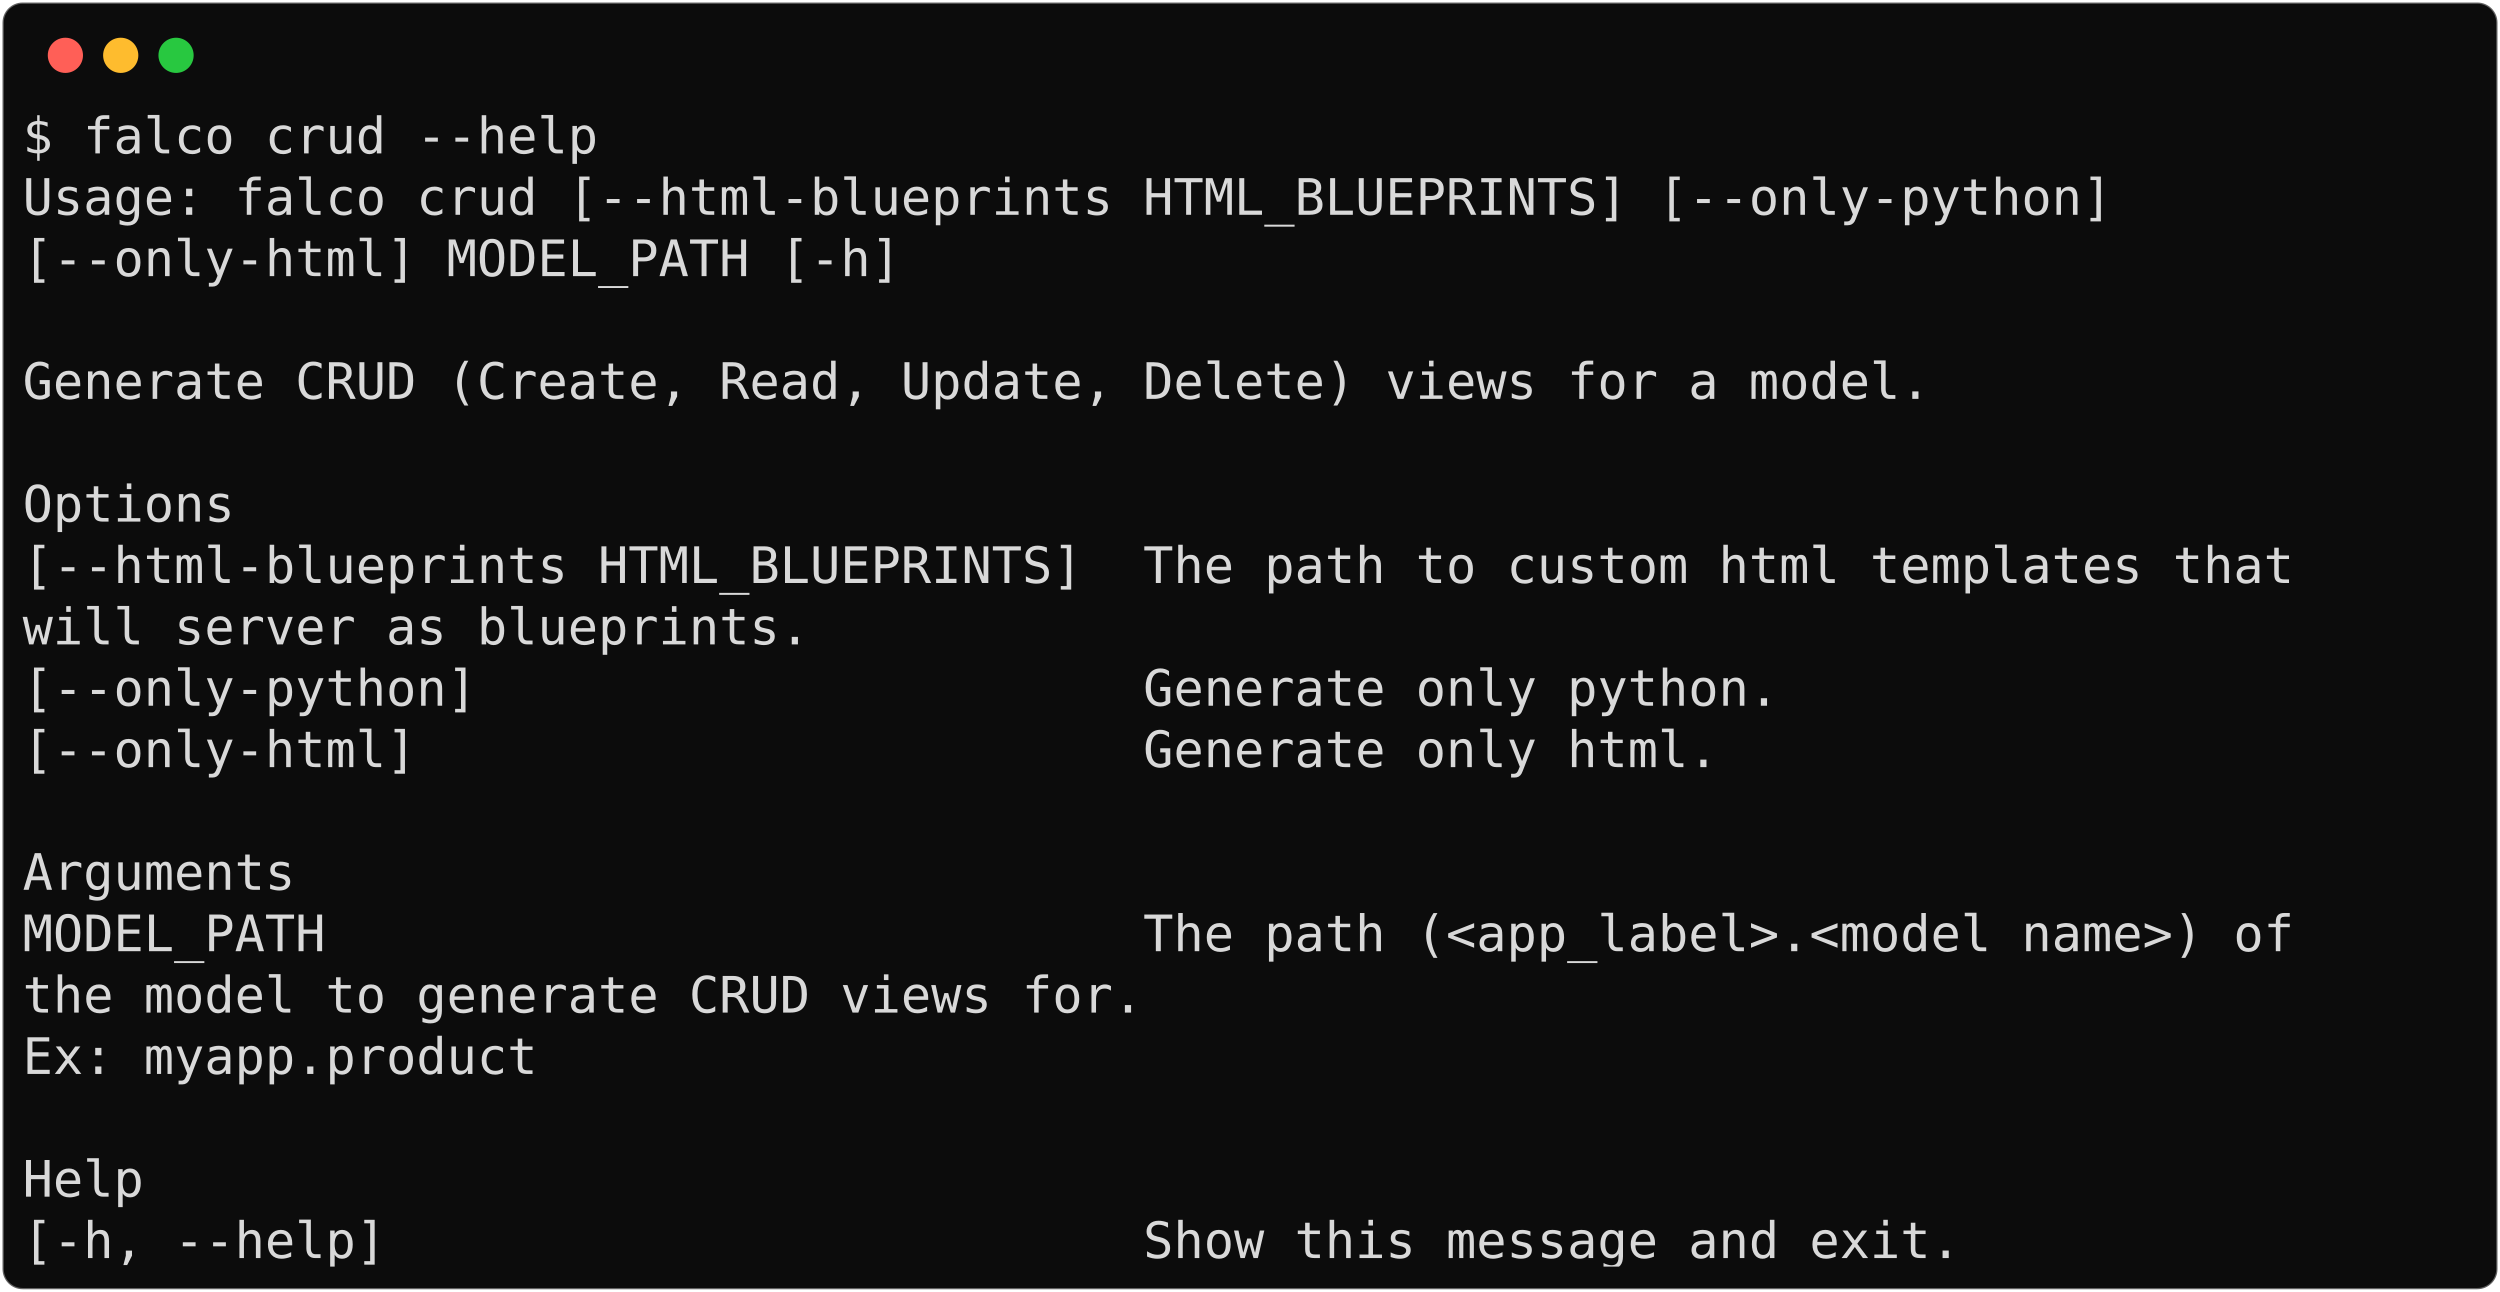
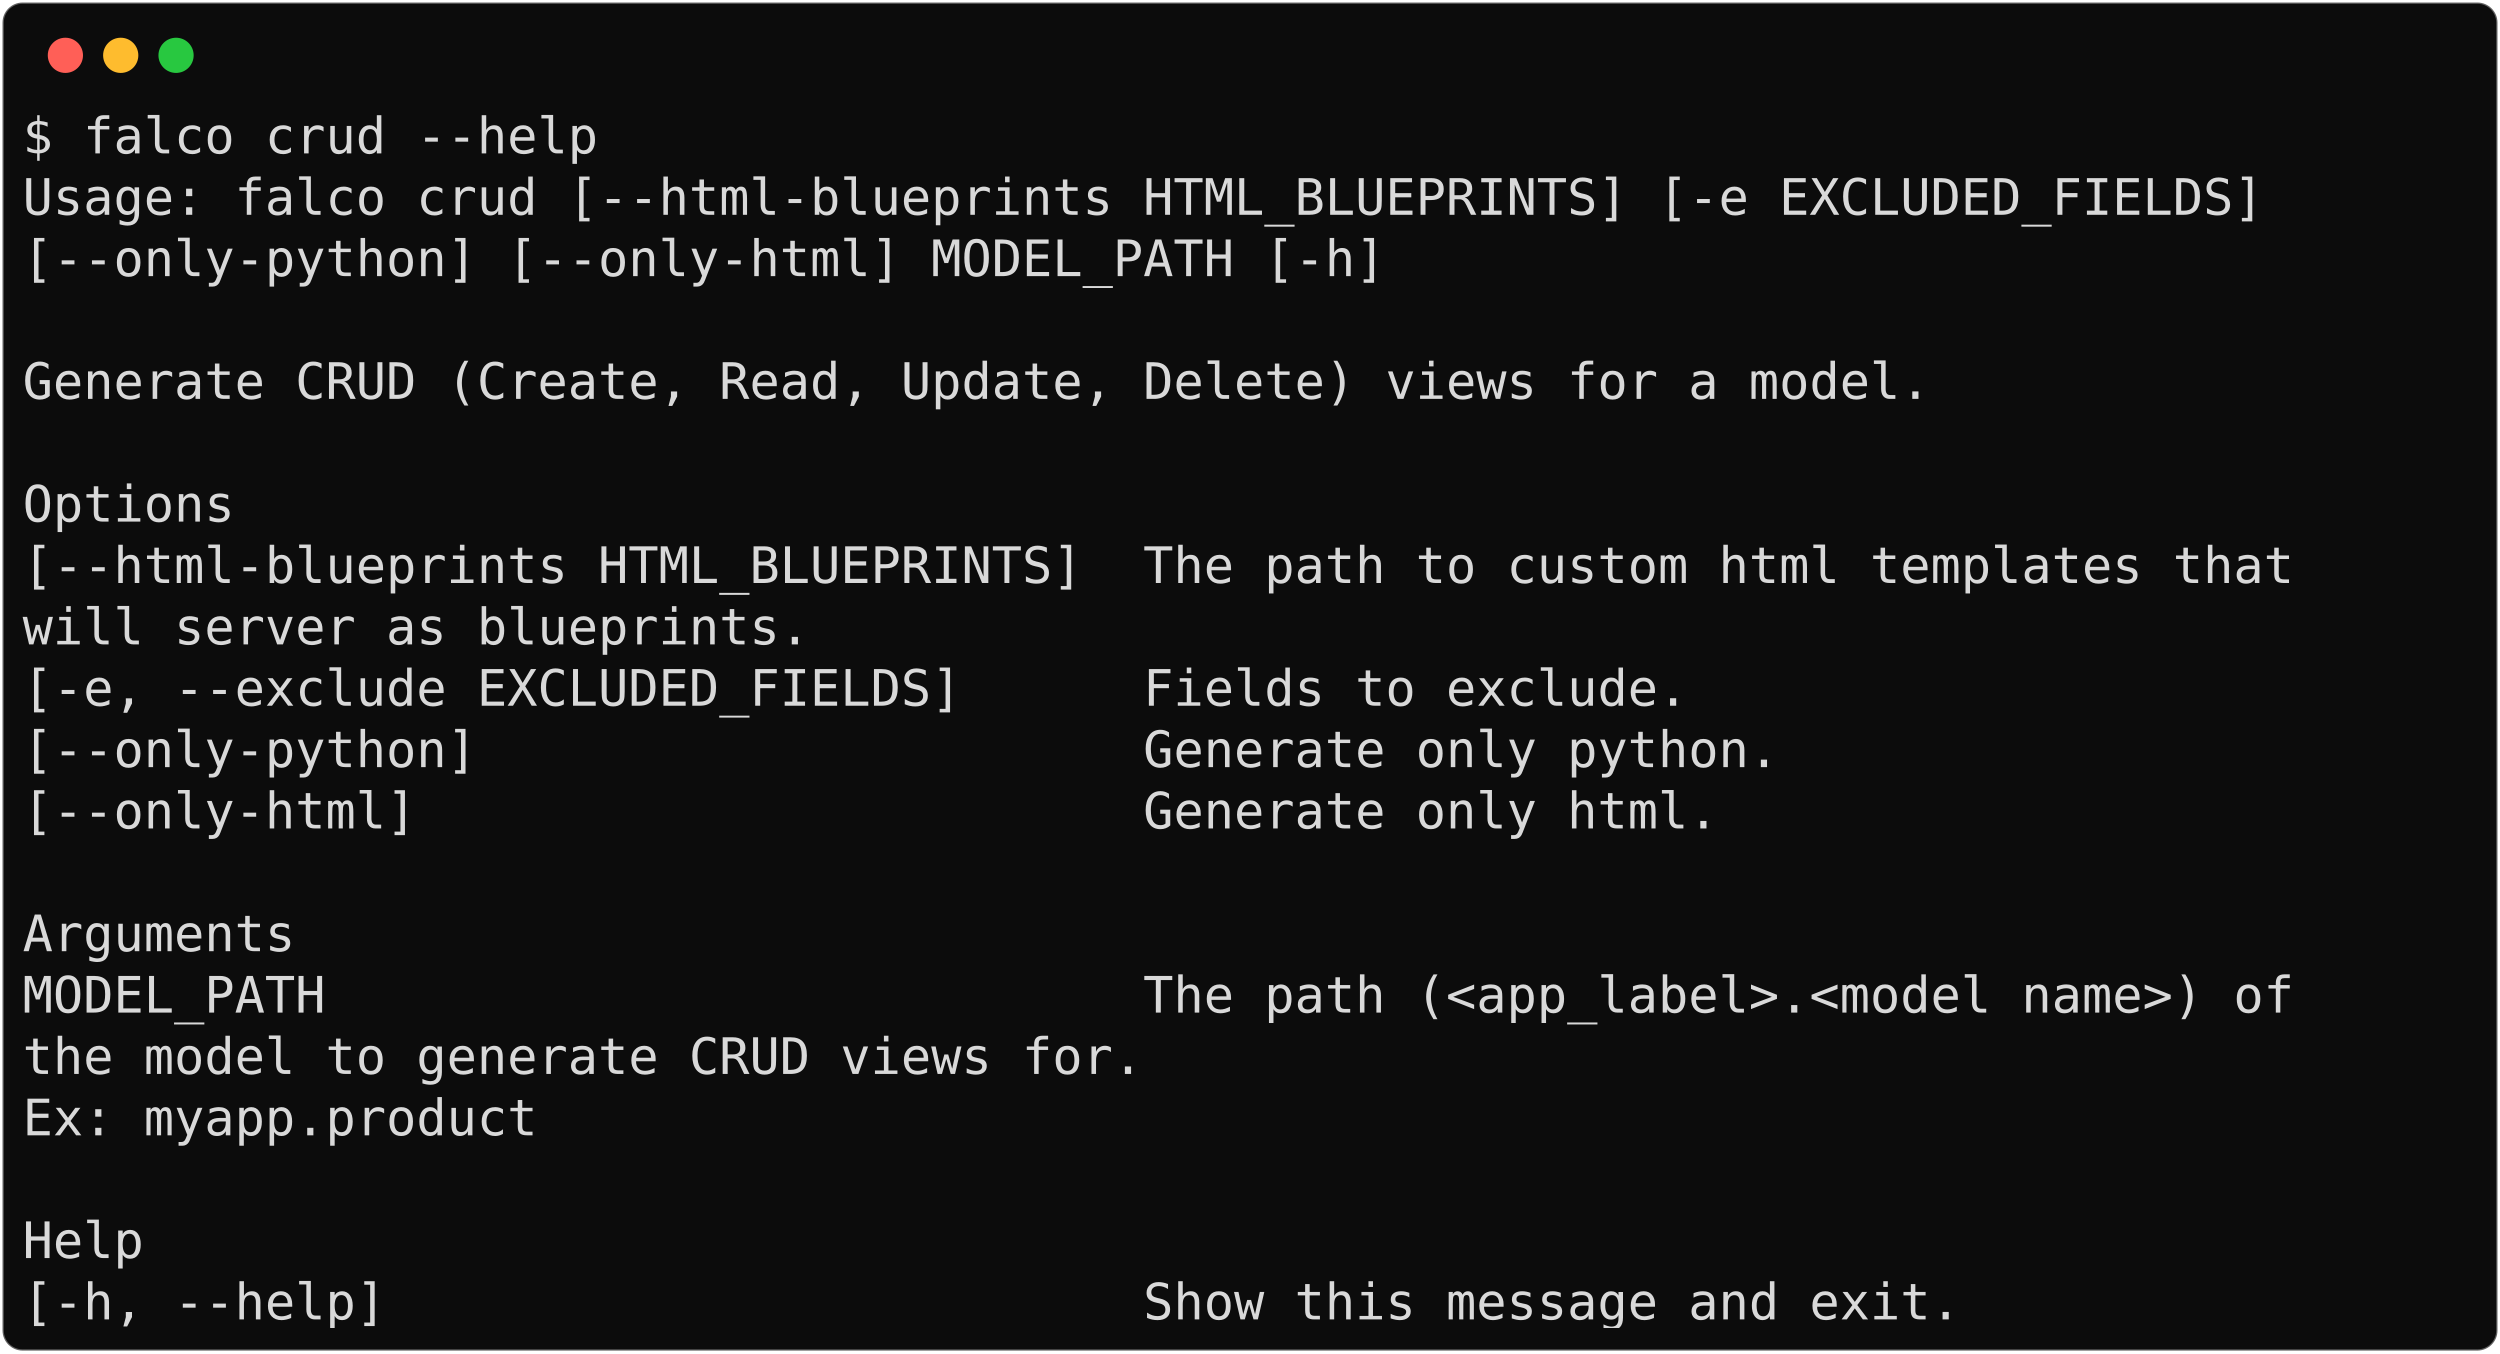
- <svg xmlns="http://www.w3.org/2000/svg" class="rich-terminal" viewBox="0 0 994 513.6">
+ <svg xmlns="http://www.w3.org/2000/svg" class="rich-terminal" viewBox="0 0 994 538.0">
  <style>

    @font-face {
        font-family: "Fira Code";
        src: local("FiraCode-Regular"),
                url("https://cdnjs.cloudflare.com/ajax/libs/firacode/6.2.0/woff2/FiraCode-Regular.woff2") format("woff2"),
                url("https://cdnjs.cloudflare.com/ajax/libs/firacode/6.2.0/woff/FiraCode-Regular.woff") format("woff");
        font-style: normal;
        font-weight: 400;
    }
    @font-face {
        font-family: "Fira Code";
        src: local("FiraCode-Bold"),
                url("https://cdnjs.cloudflare.com/ajax/libs/firacode/6.2.0/woff2/FiraCode-Bold.woff2") format("woff2"),
                url("https://cdnjs.cloudflare.com/ajax/libs/firacode/6.2.0/woff/FiraCode-Bold.woff") format("woff");
        font-style: bold;
        font-weight: 700;
    }

-     .terminal-2594285749-matrix {
+     .terminal-595184161-matrix {
        font-family: Fira Code, monospace;
        font-size: 20px;
        line-height: 24.4px;
        font-variant-east-asian: full-width;
    }

-     .terminal-2594285749-title {
+     .terminal-595184161-title {
        font-size: 18px;
        font-weight: bold;
        font-family: arial;
    }

-     .terminal-2594285749-r1 { fill: #d9d9d9 }
+     .terminal-595184161-r1 { fill: #d9d9d9 }
    </style>
  <defs>
-     <clipPath id="terminal-2594285749-clip-terminal">
-       <rect x="0" y="0" width="975.0" height="462.6" />
+     <clipPath id="terminal-595184161-clip-terminal">
+       <rect x="0" y="0" width="975.0" height="487.0" />
    </clipPath>
-     <clipPath id="terminal-2594285749-line-0">
+     <clipPath id="terminal-595184161-line-0">
      <rect x="0" y="1.5" width="976" height="24.65" />
    </clipPath>
-     <clipPath id="terminal-2594285749-line-1">
+     <clipPath id="terminal-595184161-line-1">
      <rect x="0" y="25.9" width="976" height="24.65" />
    </clipPath>
-     <clipPath id="terminal-2594285749-line-2">
+     <clipPath id="terminal-595184161-line-2">
      <rect x="0" y="50.3" width="976" height="24.65" />
    </clipPath>
-     <clipPath id="terminal-2594285749-line-3">
+     <clipPath id="terminal-595184161-line-3">
      <rect x="0" y="74.7" width="976" height="24.65" />
    </clipPath>
-     <clipPath id="terminal-2594285749-line-4">
+     <clipPath id="terminal-595184161-line-4">
      <rect x="0" y="99.1" width="976" height="24.65" />
    </clipPath>
-     <clipPath id="terminal-2594285749-line-5">
+     <clipPath id="terminal-595184161-line-5">
      <rect x="0" y="123.5" width="976" height="24.65" />
    </clipPath>
-     <clipPath id="terminal-2594285749-line-6">
+     <clipPath id="terminal-595184161-line-6">
      <rect x="0" y="147.9" width="976" height="24.65" />
    </clipPath>
-     <clipPath id="terminal-2594285749-line-7">
+     <clipPath id="terminal-595184161-line-7">
      <rect x="0" y="172.3" width="976" height="24.65" />
    </clipPath>
-     <clipPath id="terminal-2594285749-line-8">
+     <clipPath id="terminal-595184161-line-8">
      <rect x="0" y="196.7" width="976" height="24.65" />
    </clipPath>
-     <clipPath id="terminal-2594285749-line-9">
+     <clipPath id="terminal-595184161-line-9">
      <rect x="0" y="221.1" width="976" height="24.65" />
    </clipPath>
-     <clipPath id="terminal-2594285749-line-10">
+     <clipPath id="terminal-595184161-line-10">
      <rect x="0" y="245.5" width="976" height="24.65" />
    </clipPath>
-     <clipPath id="terminal-2594285749-line-11">
+     <clipPath id="terminal-595184161-line-11">
      <rect x="0" y="269.9" width="976" height="24.65" />
    </clipPath>
-     <clipPath id="terminal-2594285749-line-12">
+     <clipPath id="terminal-595184161-line-12">
      <rect x="0" y="294.3" width="976" height="24.65" />
    </clipPath>
-     <clipPath id="terminal-2594285749-line-13">
+     <clipPath id="terminal-595184161-line-13">
      <rect x="0" y="318.7" width="976" height="24.65" />
    </clipPath>
-     <clipPath id="terminal-2594285749-line-14">
+     <clipPath id="terminal-595184161-line-14">
      <rect x="0" y="343.1" width="976" height="24.65" />
    </clipPath>
-     <clipPath id="terminal-2594285749-line-15">
+     <clipPath id="terminal-595184161-line-15">
      <rect x="0" y="367.5" width="976" height="24.65" />
    </clipPath>
-     <clipPath id="terminal-2594285749-line-16">
+     <clipPath id="terminal-595184161-line-16">
      <rect x="0" y="391.9" width="976" height="24.65" />
    </clipPath>
-     <clipPath id="terminal-2594285749-line-17">
+     <clipPath id="terminal-595184161-line-17">
      <rect x="0" y="416.3" width="976" height="24.65" />
    </clipPath>
+     <clipPath id="terminal-595184161-line-18">
+       <rect x="0" y="440.7" width="976" height="24.65" />
+     </clipPath>
  </defs>
-   <rect fill="#0c0c0c" stroke="rgba(255,255,255,0.35)" stroke-width="1" x="1" y="1" width="992" height="511.6" rx="8" />
+   <rect fill="#0c0c0c" stroke="rgba(255,255,255,0.35)" stroke-width="1" x="1" y="1" width="992" height="536" rx="8" />
  <g transform="translate(26,22)">
    <circle cx="0" cy="0" r="7" fill="#ff5f57" />
    <circle cx="22" cy="0" r="7" fill="#febc2e" />
    <circle cx="44" cy="0" r="7" fill="#28c840" />
  </g>
-   <g transform="translate(9, 41)" clip-path="url(#terminal-2594285749-clip-terminal)">
-     <g class="terminal-2594285749-matrix">
-       <text class="terminal-2594285749-r1" x="0" y="20" textLength="231.8" clip-path="url(#terminal-2594285749-line-0)">$ falco crud --help</text>
-       <text class="terminal-2594285749-r1" x="976" y="20" textLength="12.2" clip-path="url(#terminal-2594285749-line-0)">
+   <g transform="translate(9, 41)" clip-path="url(#terminal-595184161-clip-terminal)">
+     <g class="terminal-595184161-matrix">
+       <text class="terminal-595184161-r1" x="0" y="20" textLength="231.8" clip-path="url(#terminal-595184161-line-0)">$ falco crud --help</text>
+       <text class="terminal-595184161-r1" x="976" y="20" textLength="12.2" clip-path="url(#terminal-595184161-line-0)">
</text>
-       <text class="terminal-2594285749-r1" x="0" y="44.4" textLength="854" clip-path="url(#terminal-2594285749-line-1)">Usage: falco crud [--html-blueprints HTML_BLUEPRINTS] [--only-python] </text>
-       <text class="terminal-2594285749-r1" x="976" y="44.4" textLength="12.2" clip-path="url(#terminal-2594285749-line-1)">
+       <text class="terminal-595184161-r1" x="0" y="44.4" textLength="915" clip-path="url(#terminal-595184161-line-1)">Usage: falco crud [--html-blueprints HTML_BLUEPRINTS] [-e EXCLUDED_FIELDS] </text>
+       <text class="terminal-595184161-r1" x="976" y="44.4" textLength="12.2" clip-path="url(#terminal-595184161-line-1)">
</text>
-       <text class="terminal-2594285749-r1" x="0" y="68.8" textLength="353.8" clip-path="url(#terminal-2594285749-line-2)">[--only-html] MODEL_PATH [-h]</text>
-       <text class="terminal-2594285749-r1" x="976" y="68.8" textLength="12.2" clip-path="url(#terminal-2594285749-line-2)">
+       <text class="terminal-595184161-r1" x="0" y="68.8" textLength="549" clip-path="url(#terminal-595184161-line-2)">[--only-python] [--only-html] MODEL_PATH [-h]</text>
+       <text class="terminal-595184161-r1" x="976" y="68.8" textLength="12.2" clip-path="url(#terminal-595184161-line-2)">
</text>
-       <text class="terminal-2594285749-r1" x="976" y="93.2" textLength="12.2" clip-path="url(#terminal-2594285749-line-3)">
+       <text class="terminal-595184161-r1" x="976" y="93.2" textLength="12.2" clip-path="url(#terminal-595184161-line-3)">
</text>
-       <text class="terminal-2594285749-r1" x="0" y="117.6" textLength="976" clip-path="url(#terminal-2594285749-line-4)">  Generate CRUD (Create, Read, Update, Delete) views for a model.               </text>
-       <text class="terminal-2594285749-r1" x="976" y="117.6" textLength="12.2" clip-path="url(#terminal-2594285749-line-4)">
+       <text class="terminal-595184161-r1" x="0" y="117.6" textLength="976" clip-path="url(#terminal-595184161-line-4)">  Generate CRUD (Create, Read, Update, Delete) views for a model.               </text>
+       <text class="terminal-595184161-r1" x="976" y="117.6" textLength="12.2" clip-path="url(#terminal-595184161-line-4)">
</text>
-       <text class="terminal-2594285749-r1" x="976" y="142" textLength="12.2" clip-path="url(#terminal-2594285749-line-5)">
+       <text class="terminal-595184161-r1" x="976" y="142" textLength="12.2" clip-path="url(#terminal-595184161-line-5)">
</text>
-       <text class="terminal-2594285749-r1" x="0" y="166.4" textLength="976" clip-path="url(#terminal-2594285749-line-6)">  Options                                                                       </text>
-       <text class="terminal-2594285749-r1" x="976" y="166.4" textLength="12.2" clip-path="url(#terminal-2594285749-line-6)">
+       <text class="terminal-595184161-r1" x="0" y="166.4" textLength="976" clip-path="url(#terminal-595184161-line-6)">  Options                                                                       </text>
+       <text class="terminal-595184161-r1" x="976" y="166.4" textLength="12.2" clip-path="url(#terminal-595184161-line-6)">
</text>
-       <text class="terminal-2594285749-r1" x="0" y="190.8" textLength="976" clip-path="url(#terminal-2594285749-line-7)">    [--html-blueprints HTML_BLUEPRINTS]  The path to custom html templates that </text>
-       <text class="terminal-2594285749-r1" x="976" y="190.8" textLength="12.2" clip-path="url(#terminal-2594285749-line-7)">
+       <text class="terminal-595184161-r1" x="0" y="190.8" textLength="976" clip-path="url(#terminal-595184161-line-7)">    [--html-blueprints HTML_BLUEPRINTS]  The path to custom html templates that </text>
+       <text class="terminal-595184161-r1" x="976" y="190.8" textLength="12.2" clip-path="url(#terminal-595184161-line-7)">
</text>
-       <text class="terminal-2594285749-r1" x="0" y="215.2" textLength="976" clip-path="url(#terminal-2594285749-line-8)">                                         will server as blueprints.             </text>
-       <text class="terminal-2594285749-r1" x="976" y="215.2" textLength="12.2" clip-path="url(#terminal-2594285749-line-8)">
+       <text class="terminal-595184161-r1" x="0" y="215.2" textLength="976" clip-path="url(#terminal-595184161-line-8)">                                         will server as blueprints.             </text>
+       <text class="terminal-595184161-r1" x="976" y="215.2" textLength="12.2" clip-path="url(#terminal-595184161-line-8)">
</text>
-       <text class="terminal-2594285749-r1" x="0" y="239.6" textLength="976" clip-path="url(#terminal-2594285749-line-9)">    [--only-python]                      Generate only python.                  </text>
-       <text class="terminal-2594285749-r1" x="976" y="239.6" textLength="12.2" clip-path="url(#terminal-2594285749-line-9)">
+       <text class="terminal-595184161-r1" x="0" y="239.6" textLength="976" clip-path="url(#terminal-595184161-line-9)">    [-e, --exclude EXCLUDED_FIELDS]      Fields to exclude.                     </text>
+       <text class="terminal-595184161-r1" x="976" y="239.6" textLength="12.2" clip-path="url(#terminal-595184161-line-9)">
</text>
-       <text class="terminal-2594285749-r1" x="0" y="264" textLength="976" clip-path="url(#terminal-2594285749-line-10)">    [--only-html]                        Generate only html.                    </text>
-       <text class="terminal-2594285749-r1" x="976" y="264" textLength="12.2" clip-path="url(#terminal-2594285749-line-10)">
+       <text class="terminal-595184161-r1" x="0" y="264" textLength="976" clip-path="url(#terminal-595184161-line-10)">    [--only-python]                      Generate only python.                  </text>
+       <text class="terminal-595184161-r1" x="976" y="264" textLength="12.2" clip-path="url(#terminal-595184161-line-10)">
</text>
-       <text class="terminal-2594285749-r1" x="976" y="288.4" textLength="12.2" clip-path="url(#terminal-2594285749-line-11)">
+       <text class="terminal-595184161-r1" x="0" y="288.4" textLength="976" clip-path="url(#terminal-595184161-line-11)">    [--only-html]                        Generate only html.                    </text>
+       <text class="terminal-595184161-r1" x="976" y="288.4" textLength="12.2" clip-path="url(#terminal-595184161-line-11)">
</text>
-       <text class="terminal-2594285749-r1" x="0" y="312.8" textLength="976" clip-path="url(#terminal-2594285749-line-12)">  Arguments                                                                     </text>
-       <text class="terminal-2594285749-r1" x="976" y="312.8" textLength="12.2" clip-path="url(#terminal-2594285749-line-12)">
+       <text class="terminal-595184161-r1" x="976" y="312.8" textLength="12.2" clip-path="url(#terminal-595184161-line-12)">
</text>
-       <text class="terminal-2594285749-r1" x="0" y="337.2" textLength="976" clip-path="url(#terminal-2594285749-line-13)">    MODEL_PATH                           The path (&lt;app_label&gt;.&lt;model name&gt;) of </text>
-       <text class="terminal-2594285749-r1" x="976" y="337.2" textLength="12.2" clip-path="url(#terminal-2594285749-line-13)">
+       <text class="terminal-595184161-r1" x="0" y="337.2" textLength="976" clip-path="url(#terminal-595184161-line-13)">  Arguments                                                                     </text>
+       <text class="terminal-595184161-r1" x="976" y="337.2" textLength="12.2" clip-path="url(#terminal-595184161-line-13)">
</text>
-       <text class="terminal-2594285749-r1" x="0" y="361.6" textLength="976" clip-path="url(#terminal-2594285749-line-14)">                                         the model to generate CRUD views for.  </text>
-       <text class="terminal-2594285749-r1" x="976" y="361.6" textLength="12.2" clip-path="url(#terminal-2594285749-line-14)">
+       <text class="terminal-595184161-r1" x="0" y="361.6" textLength="976" clip-path="url(#terminal-595184161-line-14)">    MODEL_PATH                           The path (&lt;app_label&gt;.&lt;model name&gt;) of </text>
+       <text class="terminal-595184161-r1" x="976" y="361.6" textLength="12.2" clip-path="url(#terminal-595184161-line-14)">
</text>
-       <text class="terminal-2594285749-r1" x="0" y="386" textLength="976" clip-path="url(#terminal-2594285749-line-15)">                                         Ex: myapp.product                      </text>
-       <text class="terminal-2594285749-r1" x="976" y="386" textLength="12.2" clip-path="url(#terminal-2594285749-line-15)">
+       <text class="terminal-595184161-r1" x="0" y="386" textLength="976" clip-path="url(#terminal-595184161-line-15)">                                         the model to generate CRUD views for.  </text>
+       <text class="terminal-595184161-r1" x="976" y="386" textLength="12.2" clip-path="url(#terminal-595184161-line-15)">
</text>
-       <text class="terminal-2594285749-r1" x="976" y="410.4" textLength="12.2" clip-path="url(#terminal-2594285749-line-16)">
+       <text class="terminal-595184161-r1" x="0" y="410.4" textLength="976" clip-path="url(#terminal-595184161-line-16)">                                         Ex: myapp.product                      </text>
+       <text class="terminal-595184161-r1" x="976" y="410.4" textLength="12.2" clip-path="url(#terminal-595184161-line-16)">
</text>
-       <text class="terminal-2594285749-r1" x="0" y="434.8" textLength="976" clip-path="url(#terminal-2594285749-line-17)">  Help                                                                          </text>
-       <text class="terminal-2594285749-r1" x="976" y="434.8" textLength="12.2" clip-path="url(#terminal-2594285749-line-17)">
+       <text class="terminal-595184161-r1" x="976" y="434.8" textLength="12.2" clip-path="url(#terminal-595184161-line-17)">
</text>
-       <text class="terminal-2594285749-r1" x="0" y="459.2" textLength="829.6" clip-path="url(#terminal-2594285749-line-18)">    [-h, --help]                         Show this message and exit.</text>
-       <text class="terminal-2594285749-r1" x="976" y="459.2" textLength="12.2" clip-path="url(#terminal-2594285749-line-18)">
+       <text class="terminal-595184161-r1" x="0" y="459.2" textLength="976" clip-path="url(#terminal-595184161-line-18)">  Help                                                                          </text>
+       <text class="terminal-595184161-r1" x="976" y="459.2" textLength="12.2" clip-path="url(#terminal-595184161-line-18)">
+ </text>
+       <text class="terminal-595184161-r1" x="0" y="483.6" textLength="829.6" clip-path="url(#terminal-595184161-line-19)">    [-h, --help]                         Show this message and exit.</text>
+       <text class="terminal-595184161-r1" x="976" y="483.6" textLength="12.2" clip-path="url(#terminal-595184161-line-19)">
</text>
    </g>
  </g>
</svg>
